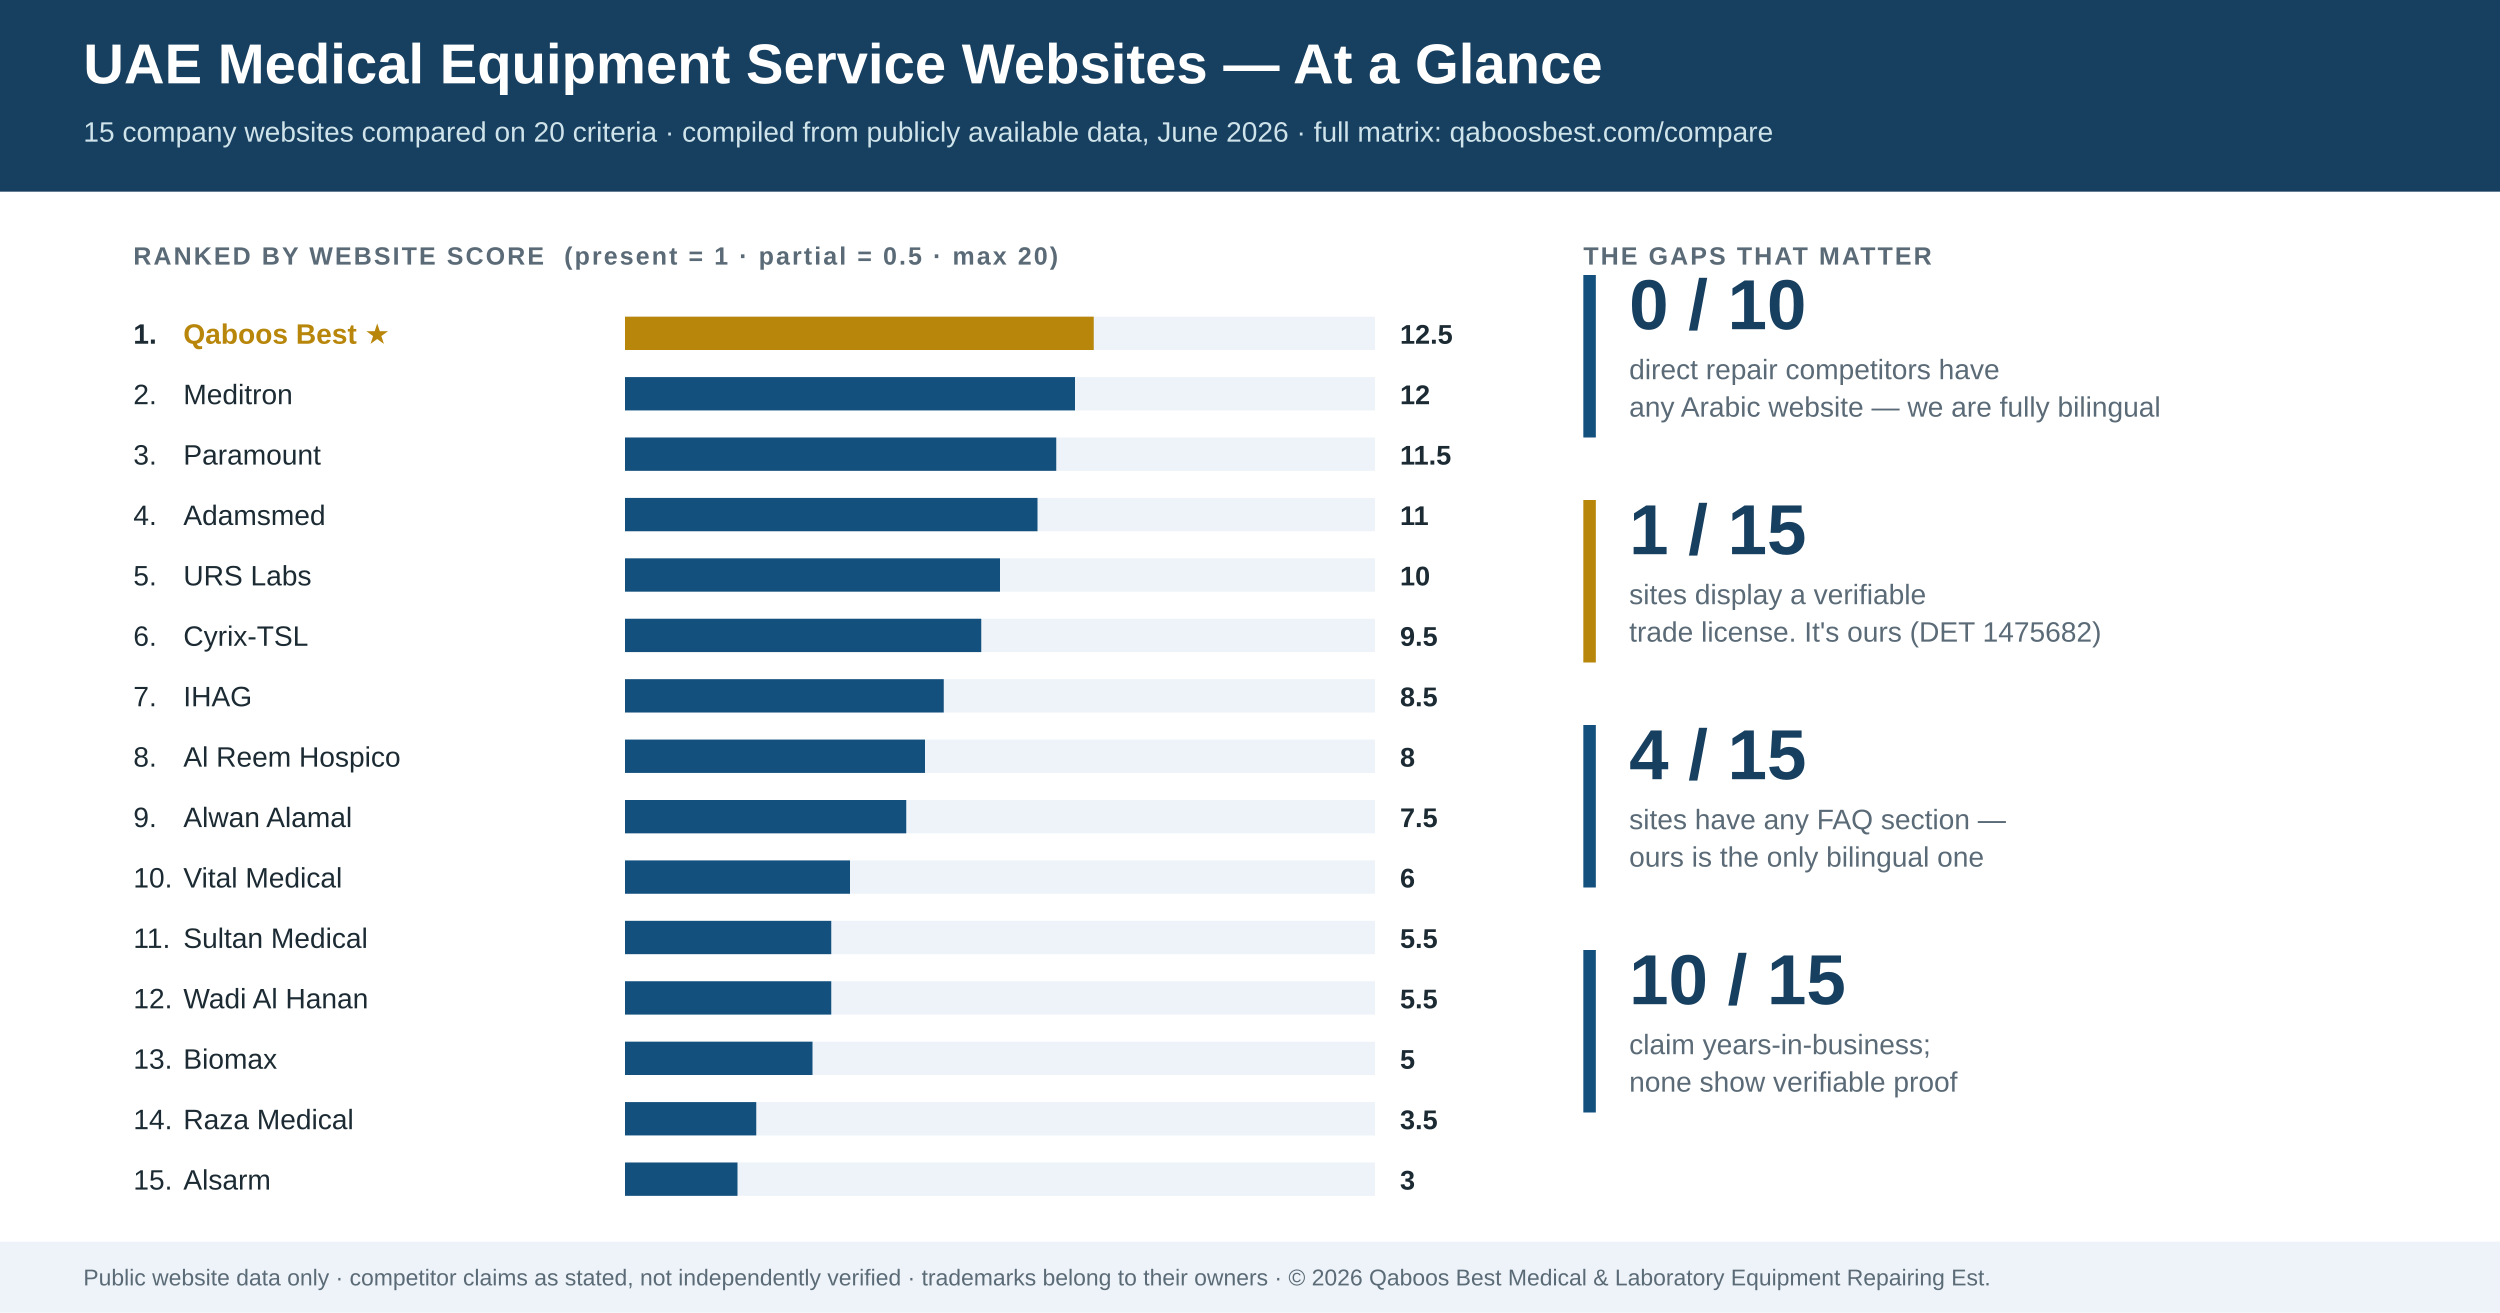
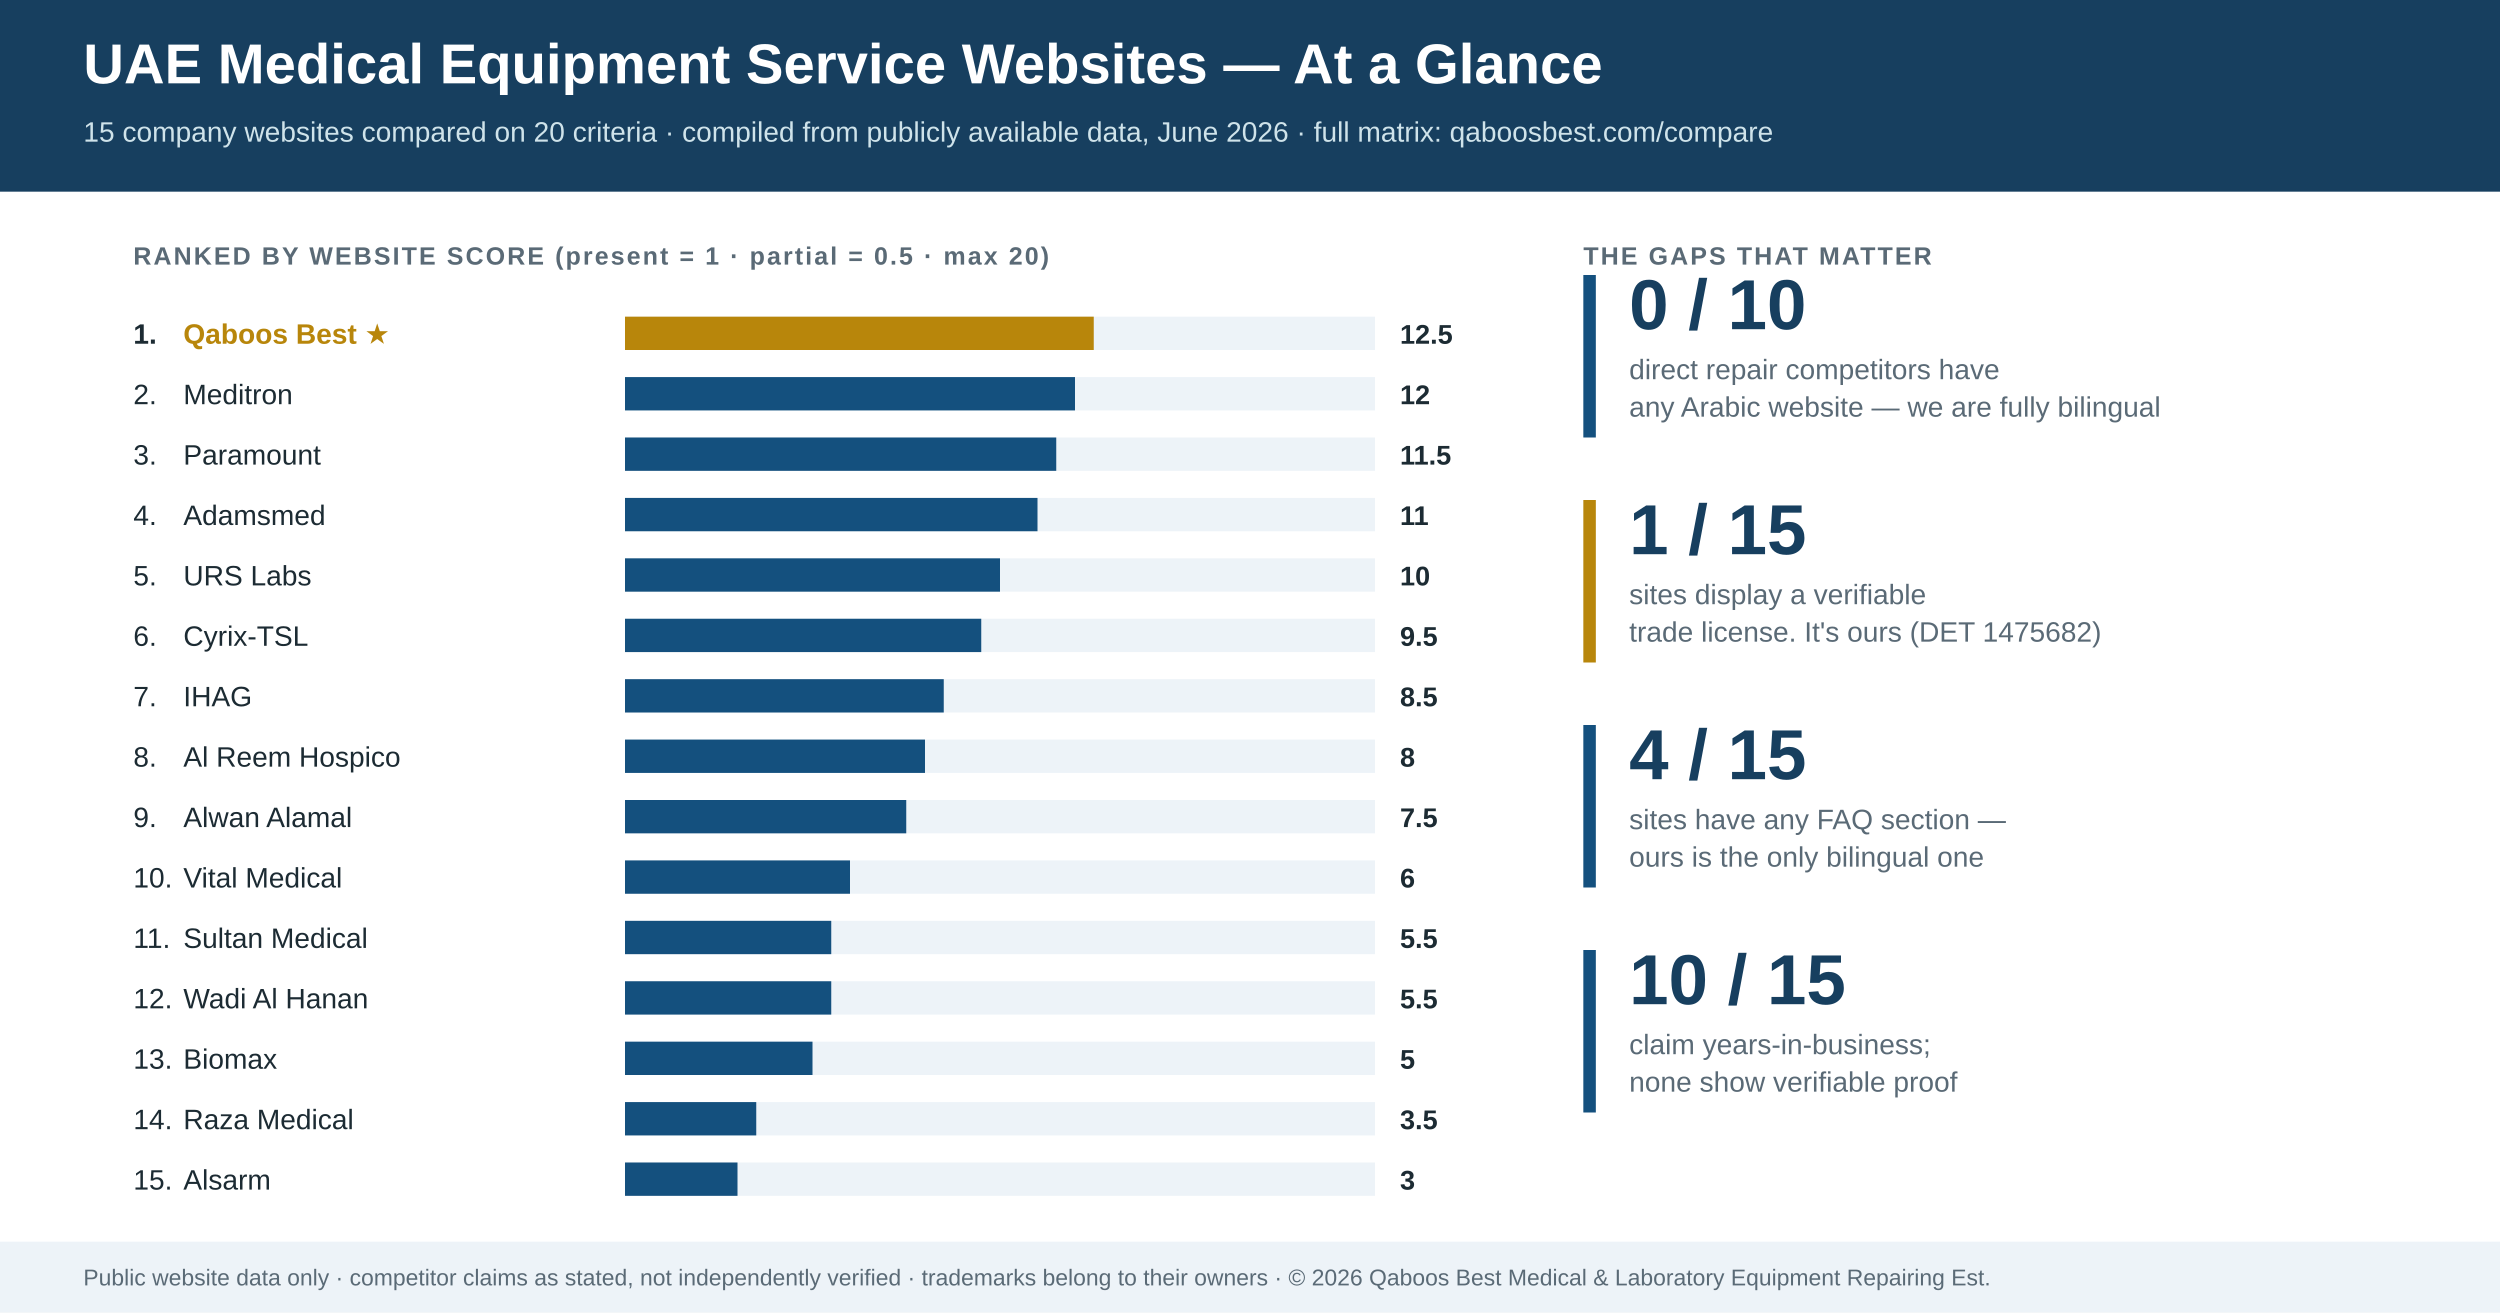
- <svg xmlns="http://www.w3.org/2000/svg" width="1200" height="630" viewBox="0 0 1200 630" font-family="Arial,Helvetica,sans-serif">
-   <rect width="1200" height="630" fill="#ffffff" />
+ <svg xmlns="http://www.w3.org/2000/svg" width="1200" height="630" font-family="Arial,Helvetica,sans-serif" viewBox="0 0 1200 630">
+   <rect width="1200" height="630" fill="#fff" />
  <rect width="1200" height="92" fill="#173f5f" />
-   <text x="40" y="40" font-size="27" font-weight="800" fill="#ffffff">UAE Medical Equipment Service Websites — At a Glance</text>
-   <text x="40" y="68" font-size="13.5" fill="#cfe3ea">15 company websites compared on 20 criteria · compiled from publicly available data, June 2026 · full matrix: qaboosbest.com/compare</text>
-   <text x="64" y="127" font-size="12" font-weight="700" fill="#5a6a76" letter-spacing="1">RANKED BY WEBSITE SCORE  (present = 1 · partial = 0.5 · max 20)</text>
-   <text x="760" y="127" font-size="12" font-weight="700" fill="#5a6a76" letter-spacing="1">THE GAPS THAT MATTER</text>
-   <text x="64" y="165" font-size="13.5" font-weight="700" fill="#1c2b33">1.</text>
-   <text x="88" y="165" font-size="13.5" font-weight="700" fill="#b8860b">Qaboos Best ★</text>
-   <rect x="300" y="152" width="360" height="16" fill="#edf3f8" />
-   <rect x="300" y="152" width="225" height="16" fill="#b8860b" />
-   <text x="672" y="165" font-size="13" font-weight="700" fill="#1c2b33">12.5</text>
-   <text x="64" y="194" font-size="13.5" font-weight="500" fill="#1c2b33">2.</text>
-   <text x="88" y="194" font-size="13.5" font-weight="500" fill="#1c2b33">Meditron</text>
-   <rect x="300" y="181" width="360" height="16" fill="#edf3f8" />
-   <rect x="300" y="181" width="216" height="16" fill="#14507e" />
-   <text x="672" y="194" font-size="13" font-weight="700" fill="#1c2b33">12</text>
-   <text x="64" y="223" font-size="13.5" font-weight="500" fill="#1c2b33">3.</text>
-   <text x="88" y="223" font-size="13.5" font-weight="500" fill="#1c2b33">Paramount</text>
-   <rect x="300" y="210" width="360" height="16" fill="#edf3f8" />
-   <rect x="300" y="210" width="207" height="16" fill="#14507e" />
-   <text x="672" y="223" font-size="13" font-weight="700" fill="#1c2b33">11.5</text>
-   <text x="64" y="252" font-size="13.5" font-weight="500" fill="#1c2b33">4.</text>
-   <text x="88" y="252" font-size="13.5" font-weight="500" fill="#1c2b33">Adamsmed</text>
-   <rect x="300" y="239" width="360" height="16" fill="#edf3f8" />
-   <rect x="300" y="239" width="198" height="16" fill="#14507e" />
-   <text x="672" y="252" font-size="13" font-weight="700" fill="#1c2b33">11</text>
-   <text x="64" y="281" font-size="13.5" font-weight="500" fill="#1c2b33">5.</text>
-   <text x="88" y="281" font-size="13.5" font-weight="500" fill="#1c2b33">URS Labs</text>
-   <rect x="300" y="268" width="360" height="16" fill="#edf3f8" />
-   <rect x="300" y="268" width="180" height="16" fill="#14507e" />
-   <text x="672" y="281" font-size="13" font-weight="700" fill="#1c2b33">10</text>
-   <text x="64" y="310" font-size="13.5" font-weight="500" fill="#1c2b33">6.</text>
-   <text x="88" y="310" font-size="13.5" font-weight="500" fill="#1c2b33">Cyrix-TSL</text>
-   <rect x="300" y="297" width="360" height="16" fill="#edf3f8" />
-   <rect x="300" y="297" width="171" height="16" fill="#14507e" />
-   <text x="672" y="310" font-size="13" font-weight="700" fill="#1c2b33">9.5</text>
-   <text x="64" y="339" font-size="13.5" font-weight="500" fill="#1c2b33">7.</text>
-   <text x="88" y="339" font-size="13.5" font-weight="500" fill="#1c2b33">IHAG</text>
-   <rect x="300" y="326" width="360" height="16" fill="#edf3f8" />
-   <rect x="300" y="326" width="153" height="16" fill="#14507e" />
-   <text x="672" y="339" font-size="13" font-weight="700" fill="#1c2b33">8.5</text>
-   <text x="64" y="368" font-size="13.5" font-weight="500" fill="#1c2b33">8.</text>
-   <text x="88" y="368" font-size="13.5" font-weight="500" fill="#1c2b33">Al Reem Hospico</text>
-   <rect x="300" y="355" width="360" height="16" fill="#edf3f8" />
-   <rect x="300" y="355" width="144" height="16" fill="#14507e" />
-   <text x="672" y="368" font-size="13" font-weight="700" fill="#1c2b33">8</text>
-   <text x="64" y="397" font-size="13.5" font-weight="500" fill="#1c2b33">9.</text>
-   <text x="88" y="397" font-size="13.5" font-weight="500" fill="#1c2b33">Alwan Alamal</text>
-   <rect x="300" y="384" width="360" height="16" fill="#edf3f8" />
-   <rect x="300" y="384" width="135" height="16" fill="#14507e" />
-   <text x="672" y="397" font-size="13" font-weight="700" fill="#1c2b33">7.5</text>
-   <text x="64" y="426" font-size="13.5" font-weight="500" fill="#1c2b33">10.</text>
-   <text x="88" y="426" font-size="13.5" font-weight="500" fill="#1c2b33">Vital Medical</text>
-   <rect x="300" y="413" width="360" height="16" fill="#edf3f8" />
-   <rect x="300" y="413" width="108" height="16" fill="#14507e" />
-   <text x="672" y="426" font-size="13" font-weight="700" fill="#1c2b33">6</text>
-   <text x="64" y="455" font-size="13.5" font-weight="500" fill="#1c2b33">11.</text>
-   <text x="88" y="455" font-size="13.5" font-weight="500" fill="#1c2b33">Sultan Medical</text>
-   <rect x="300" y="442" width="360" height="16" fill="#edf3f8" />
-   <rect x="300" y="442" width="99" height="16" fill="#14507e" />
-   <text x="672" y="455" font-size="13" font-weight="700" fill="#1c2b33">5.5</text>
-   <text x="64" y="484" font-size="13.5" font-weight="500" fill="#1c2b33">12.</text>
-   <text x="88" y="484" font-size="13.5" font-weight="500" fill="#1c2b33">Wadi Al Hanan</text>
-   <rect x="300" y="471" width="360" height="16" fill="#edf3f8" />
-   <rect x="300" y="471" width="99" height="16" fill="#14507e" />
-   <text x="672" y="484" font-size="13" font-weight="700" fill="#1c2b33">5.5</text>
-   <text x="64" y="513" font-size="13.5" font-weight="500" fill="#1c2b33">13.</text>
-   <text x="88" y="513" font-size="13.5" font-weight="500" fill="#1c2b33">Biomax</text>
-   <rect x="300" y="500" width="360" height="16" fill="#edf3f8" />
-   <rect x="300" y="500" width="90" height="16" fill="#14507e" />
-   <text x="672" y="513" font-size="13" font-weight="700" fill="#1c2b33">5</text>
-   <text x="64" y="542" font-size="13.5" font-weight="500" fill="#1c2b33">14.</text>
-   <text x="88" y="542" font-size="13.5" font-weight="500" fill="#1c2b33">Raza Medical</text>
-   <rect x="300" y="529" width="360" height="16" fill="#edf3f8" />
-   <rect x="300" y="529" width="63" height="16" fill="#14507e" />
-   <text x="672" y="542" font-size="13" font-weight="700" fill="#1c2b33">3.5</text>
-   <text x="64" y="571" font-size="13.5" font-weight="500" fill="#1c2b33">15.</text>
-   <text x="88" y="571" font-size="13.5" font-weight="500" fill="#1c2b33">Alsarm</text>
-   <rect x="300" y="558" width="360" height="16" fill="#edf3f8" />
-   <rect x="300" y="558" width="54" height="16" fill="#14507e" />
-   <text x="672" y="571" font-size="13" font-weight="700" fill="#1c2b33">3</text>
-   <rect x="760" y="132" width="6" height="78" fill="#14507e" />
-   <text x="782" y="158" font-size="34" font-weight="800" fill="#173f5f">0 / 10</text>
-   <text x="782" y="182" font-size="13.5" fill="#5a6a76">direct repair competitors have</text>
-   <text x="782" y="200" font-size="13.5" fill="#5a6a76">any Arabic website — we are fully bilingual</text>
-   <rect x="760" y="240" width="6" height="78" fill="#b8860b" />
-   <text x="782" y="266" font-size="34" font-weight="800" fill="#173f5f">1 / 15</text>
-   <text x="782" y="290" font-size="13.5" fill="#5a6a76">sites display a verifiable</text>
-   <text x="782" y="308" font-size="13.5" fill="#5a6a76">trade license. It's ours (DET 1475682)</text>
-   <rect x="760" y="348" width="6" height="78" fill="#14507e" />
-   <text x="782" y="374" font-size="34" font-weight="800" fill="#173f5f">4 / 15</text>
-   <text x="782" y="398" font-size="13.5" fill="#5a6a76">sites have any FAQ section —</text>
-   <text x="782" y="416" font-size="13.5" fill="#5a6a76">ours is the only bilingual one</text>
-   <rect x="760" y="456" width="6" height="78" fill="#14507e" />
-   <text x="782" y="482" font-size="34" font-weight="800" fill="#173f5f">10 / 15</text>
-   <text x="782" y="506" font-size="13.5" fill="#5a6a76">claim years-in-business;</text>
-   <text x="782" y="524" font-size="13.5" fill="#5a6a76">none show verifiable proof</text>
-   <rect x="0" y="596" width="1200" height="34" fill="#edf3f8" />
-   <text x="40" y="617" font-size="11" fill="#5a6a76">Public website data only · competitor claims as stated, not independently verified · trademarks belong to their owners · © 2026 Qaboos Best Medical &amp; Laboratory Equipment Repairing Est.</text>
+   <text x="40" y="40" fill="#fff" font-size="27" font-weight="800">UAE Medical Equipment Service Websites — At a Glance</text>
+   <text x="40" y="68" fill="#cfe3ea" font-size="13.5">15 company websites compared on 20 criteria · compiled from publicly available data, June 2026 · full matrix: qaboosbest.com/compare</text>
+   <text x="64" y="127" fill="#5a6a76" font-size="12" font-weight="700" letter-spacing="1">RANKED BY WEBSITE SCORE (present = 1 · partial = 0.5 · max 20)</text>
+   <text x="760" y="127" fill="#5a6a76" font-size="12" font-weight="700" letter-spacing="1">THE GAPS THAT MATTER</text>
+   <text x="64" y="165" fill="#1c2b33" font-size="13.5" font-weight="700">1.</text>
+   <text x="88" y="165" fill="#b8860b" font-size="13.5" font-weight="700">Qaboos Best ★</text>
+   <rect width="360" height="16" x="300" y="152" fill="#edf3f8" />
+   <rect width="225" height="16" x="300" y="152" fill="#b8860b" />
+   <text x="672" y="165" fill="#1c2b33" font-size="13" font-weight="700">12.5</text>
+   <text x="64" y="194" fill="#1c2b33" font-size="13.5" font-weight="500">2.</text>
+   <text x="88" y="194" fill="#1c2b33" font-size="13.5" font-weight="500">Meditron</text>
+   <rect width="360" height="16" x="300" y="181" fill="#edf3f8" />
+   <rect width="216" height="16" x="300" y="181" fill="#14507e" />
+   <text x="672" y="194" fill="#1c2b33" font-size="13" font-weight="700">12</text>
+   <text x="64" y="223" fill="#1c2b33" font-size="13.5" font-weight="500">3.</text>
+   <text x="88" y="223" fill="#1c2b33" font-size="13.5" font-weight="500">Paramount</text>
+   <rect width="360" height="16" x="300" y="210" fill="#edf3f8" />
+   <rect width="207" height="16" x="300" y="210" fill="#14507e" />
+   <text x="672" y="223" fill="#1c2b33" font-size="13" font-weight="700">11.5</text>
+   <text x="64" y="252" fill="#1c2b33" font-size="13.5" font-weight="500">4.</text>
+   <text x="88" y="252" fill="#1c2b33" font-size="13.5" font-weight="500">Adamsmed</text>
+   <rect width="360" height="16" x="300" y="239" fill="#edf3f8" />
+   <rect width="198" height="16" x="300" y="239" fill="#14507e" />
+   <text x="672" y="252" fill="#1c2b33" font-size="13" font-weight="700">11</text>
+   <text x="64" y="281" fill="#1c2b33" font-size="13.5" font-weight="500">5.</text>
+   <text x="88" y="281" fill="#1c2b33" font-size="13.5" font-weight="500">URS Labs</text>
+   <rect width="360" height="16" x="300" y="268" fill="#edf3f8" />
+   <rect width="180" height="16" x="300" y="268" fill="#14507e" />
+   <text x="672" y="281" fill="#1c2b33" font-size="13" font-weight="700">10</text>
+   <text x="64" y="310" fill="#1c2b33" font-size="13.5" font-weight="500">6.</text>
+   <text x="88" y="310" fill="#1c2b33" font-size="13.5" font-weight="500">Cyrix-TSL</text>
+   <rect width="360" height="16" x="300" y="297" fill="#edf3f8" />
+   <rect width="171" height="16" x="300" y="297" fill="#14507e" />
+   <text x="672" y="310" fill="#1c2b33" font-size="13" font-weight="700">9.5</text>
+   <text x="64" y="339" fill="#1c2b33" font-size="13.5" font-weight="500">7.</text>
+   <text x="88" y="339" fill="#1c2b33" font-size="13.5" font-weight="500">IHAG</text>
+   <rect width="360" height="16" x="300" y="326" fill="#edf3f8" />
+   <rect width="153" height="16" x="300" y="326" fill="#14507e" />
+   <text x="672" y="339" fill="#1c2b33" font-size="13" font-weight="700">8.5</text>
+   <text x="64" y="368" fill="#1c2b33" font-size="13.5" font-weight="500">8.</text>
+   <text x="88" y="368" fill="#1c2b33" font-size="13.5" font-weight="500">Al Reem Hospico</text>
+   <rect width="360" height="16" x="300" y="355" fill="#edf3f8" />
+   <rect width="144" height="16" x="300" y="355" fill="#14507e" />
+   <text x="672" y="368" fill="#1c2b33" font-size="13" font-weight="700">8</text>
+   <text x="64" y="397" fill="#1c2b33" font-size="13.5" font-weight="500">9.</text>
+   <text x="88" y="397" fill="#1c2b33" font-size="13.5" font-weight="500">Alwan Alamal</text>
+   <rect width="360" height="16" x="300" y="384" fill="#edf3f8" />
+   <rect width="135" height="16" x="300" y="384" fill="#14507e" />
+   <text x="672" y="397" fill="#1c2b33" font-size="13" font-weight="700">7.5</text>
+   <text x="64" y="426" fill="#1c2b33" font-size="13.5" font-weight="500">10.</text>
+   <text x="88" y="426" fill="#1c2b33" font-size="13.5" font-weight="500">Vital Medical</text>
+   <rect width="360" height="16" x="300" y="413" fill="#edf3f8" />
+   <rect width="108" height="16" x="300" y="413" fill="#14507e" />
+   <text x="672" y="426" fill="#1c2b33" font-size="13" font-weight="700">6</text>
+   <text x="64" y="455" fill="#1c2b33" font-size="13.5" font-weight="500">11.</text>
+   <text x="88" y="455" fill="#1c2b33" font-size="13.5" font-weight="500">Sultan Medical</text>
+   <rect width="360" height="16" x="300" y="442" fill="#edf3f8" />
+   <rect width="99" height="16" x="300" y="442" fill="#14507e" />
+   <text x="672" y="455" fill="#1c2b33" font-size="13" font-weight="700">5.5</text>
+   <text x="64" y="484" fill="#1c2b33" font-size="13.5" font-weight="500">12.</text>
+   <text x="88" y="484" fill="#1c2b33" font-size="13.5" font-weight="500">Wadi Al Hanan</text>
+   <rect width="360" height="16" x="300" y="471" fill="#edf3f8" />
+   <rect width="99" height="16" x="300" y="471" fill="#14507e" />
+   <text x="672" y="484" fill="#1c2b33" font-size="13" font-weight="700">5.5</text>
+   <text x="64" y="513" fill="#1c2b33" font-size="13.5" font-weight="500">13.</text>
+   <text x="88" y="513" fill="#1c2b33" font-size="13.5" font-weight="500">Biomax</text>
+   <rect width="360" height="16" x="300" y="500" fill="#edf3f8" />
+   <rect width="90" height="16" x="300" y="500" fill="#14507e" />
+   <text x="672" y="513" fill="#1c2b33" font-size="13" font-weight="700">5</text>
+   <text x="64" y="542" fill="#1c2b33" font-size="13.5" font-weight="500">14.</text>
+   <text x="88" y="542" fill="#1c2b33" font-size="13.5" font-weight="500">Raza Medical</text>
+   <rect width="360" height="16" x="300" y="529" fill="#edf3f8" />
+   <rect width="63" height="16" x="300" y="529" fill="#14507e" />
+   <text x="672" y="542" fill="#1c2b33" font-size="13" font-weight="700">3.5</text>
+   <text x="64" y="571" fill="#1c2b33" font-size="13.5" font-weight="500">15.</text>
+   <text x="88" y="571" fill="#1c2b33" font-size="13.5" font-weight="500">Alsarm</text>
+   <rect width="360" height="16" x="300" y="558" fill="#edf3f8" />
+   <rect width="54" height="16" x="300" y="558" fill="#14507e" />
+   <text x="672" y="571" fill="#1c2b33" font-size="13" font-weight="700">3</text>
+   <rect width="6" height="78" x="760" y="132" fill="#14507e" />
+   <text x="782" y="158" fill="#173f5f" font-size="34" font-weight="800">0 / 10</text>
+   <text x="782" y="182" fill="#5a6a76" font-size="13.5">direct repair competitors have</text>
+   <text x="782" y="200" fill="#5a6a76" font-size="13.5">any Arabic website — we are fully bilingual</text>
+   <rect width="6" height="78" x="760" y="240" fill="#b8860b" />
+   <text x="782" y="266" fill="#173f5f" font-size="34" font-weight="800">1 / 15</text>
+   <text x="782" y="290" fill="#5a6a76" font-size="13.5">sites display a verifiable</text>
+   <text x="782" y="308" fill="#5a6a76" font-size="13.5">trade license. It's ours (DET 1475682)</text>
+   <rect width="6" height="78" x="760" y="348" fill="#14507e" />
+   <text x="782" y="374" fill="#173f5f" font-size="34" font-weight="800">4 / 15</text>
+   <text x="782" y="398" fill="#5a6a76" font-size="13.5">sites have any FAQ section —</text>
+   <text x="782" y="416" fill="#5a6a76" font-size="13.5">ours is the only bilingual one</text>
+   <rect width="6" height="78" x="760" y="456" fill="#14507e" />
+   <text x="782" y="482" fill="#173f5f" font-size="34" font-weight="800">10 / 15</text>
+   <text x="782" y="506" fill="#5a6a76" font-size="13.5">claim years-in-business;</text>
+   <text x="782" y="524" fill="#5a6a76" font-size="13.5">none show verifiable proof</text>
+   <rect width="1200" height="34" x="0" y="596" fill="#edf3f8" />
+   <text x="40" y="617" fill="#5a6a76" font-size="11">Public website data only · competitor claims as stated, not independently verified · trademarks belong to their owners · © 2026 Qaboos Best Medical &amp; Laboratory Equipment Repairing Est.</text>
</svg>
